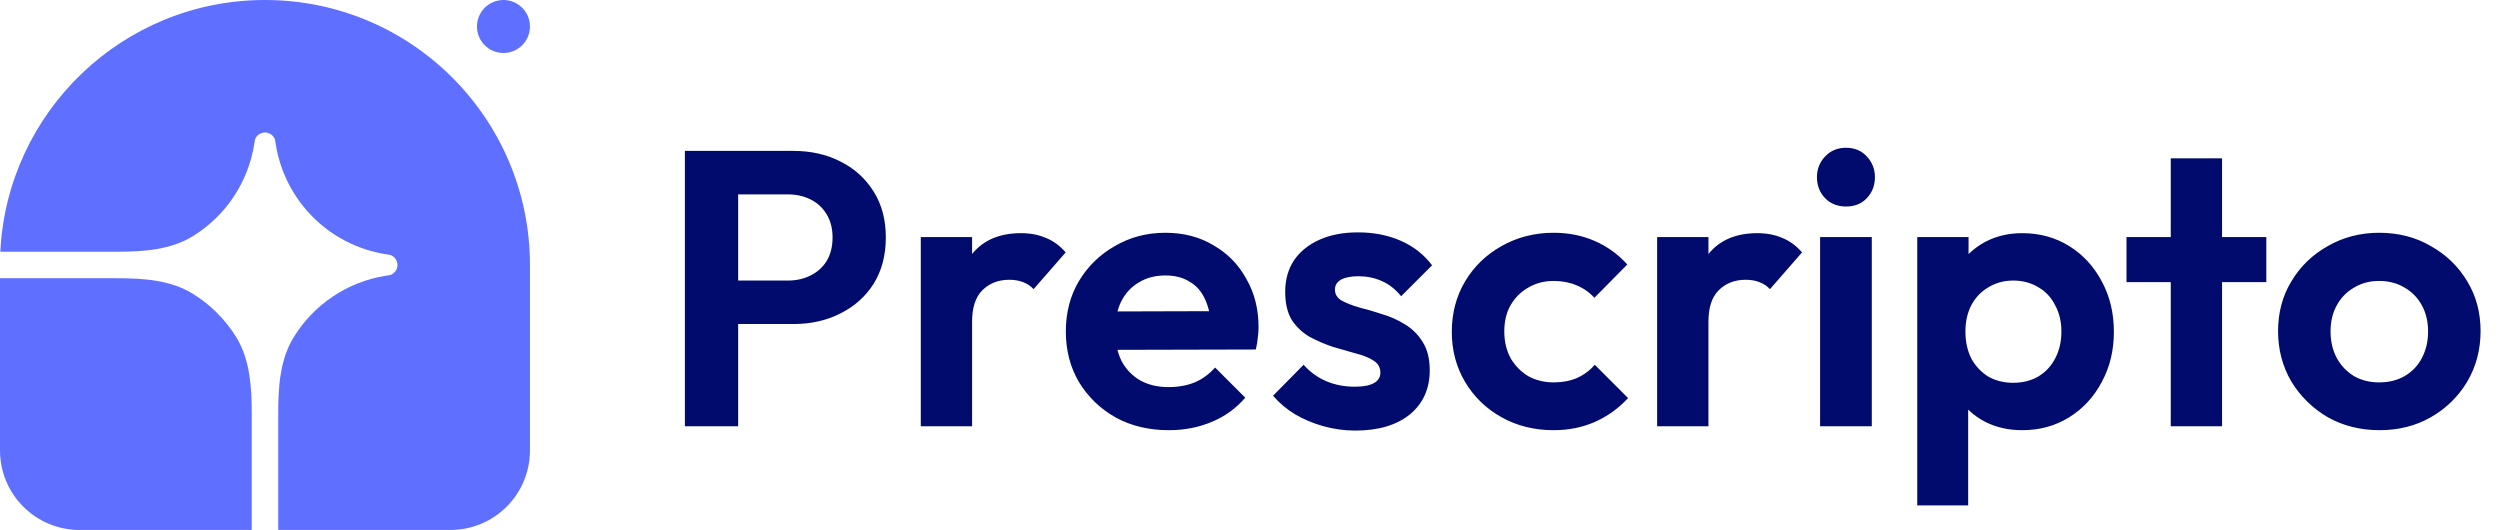
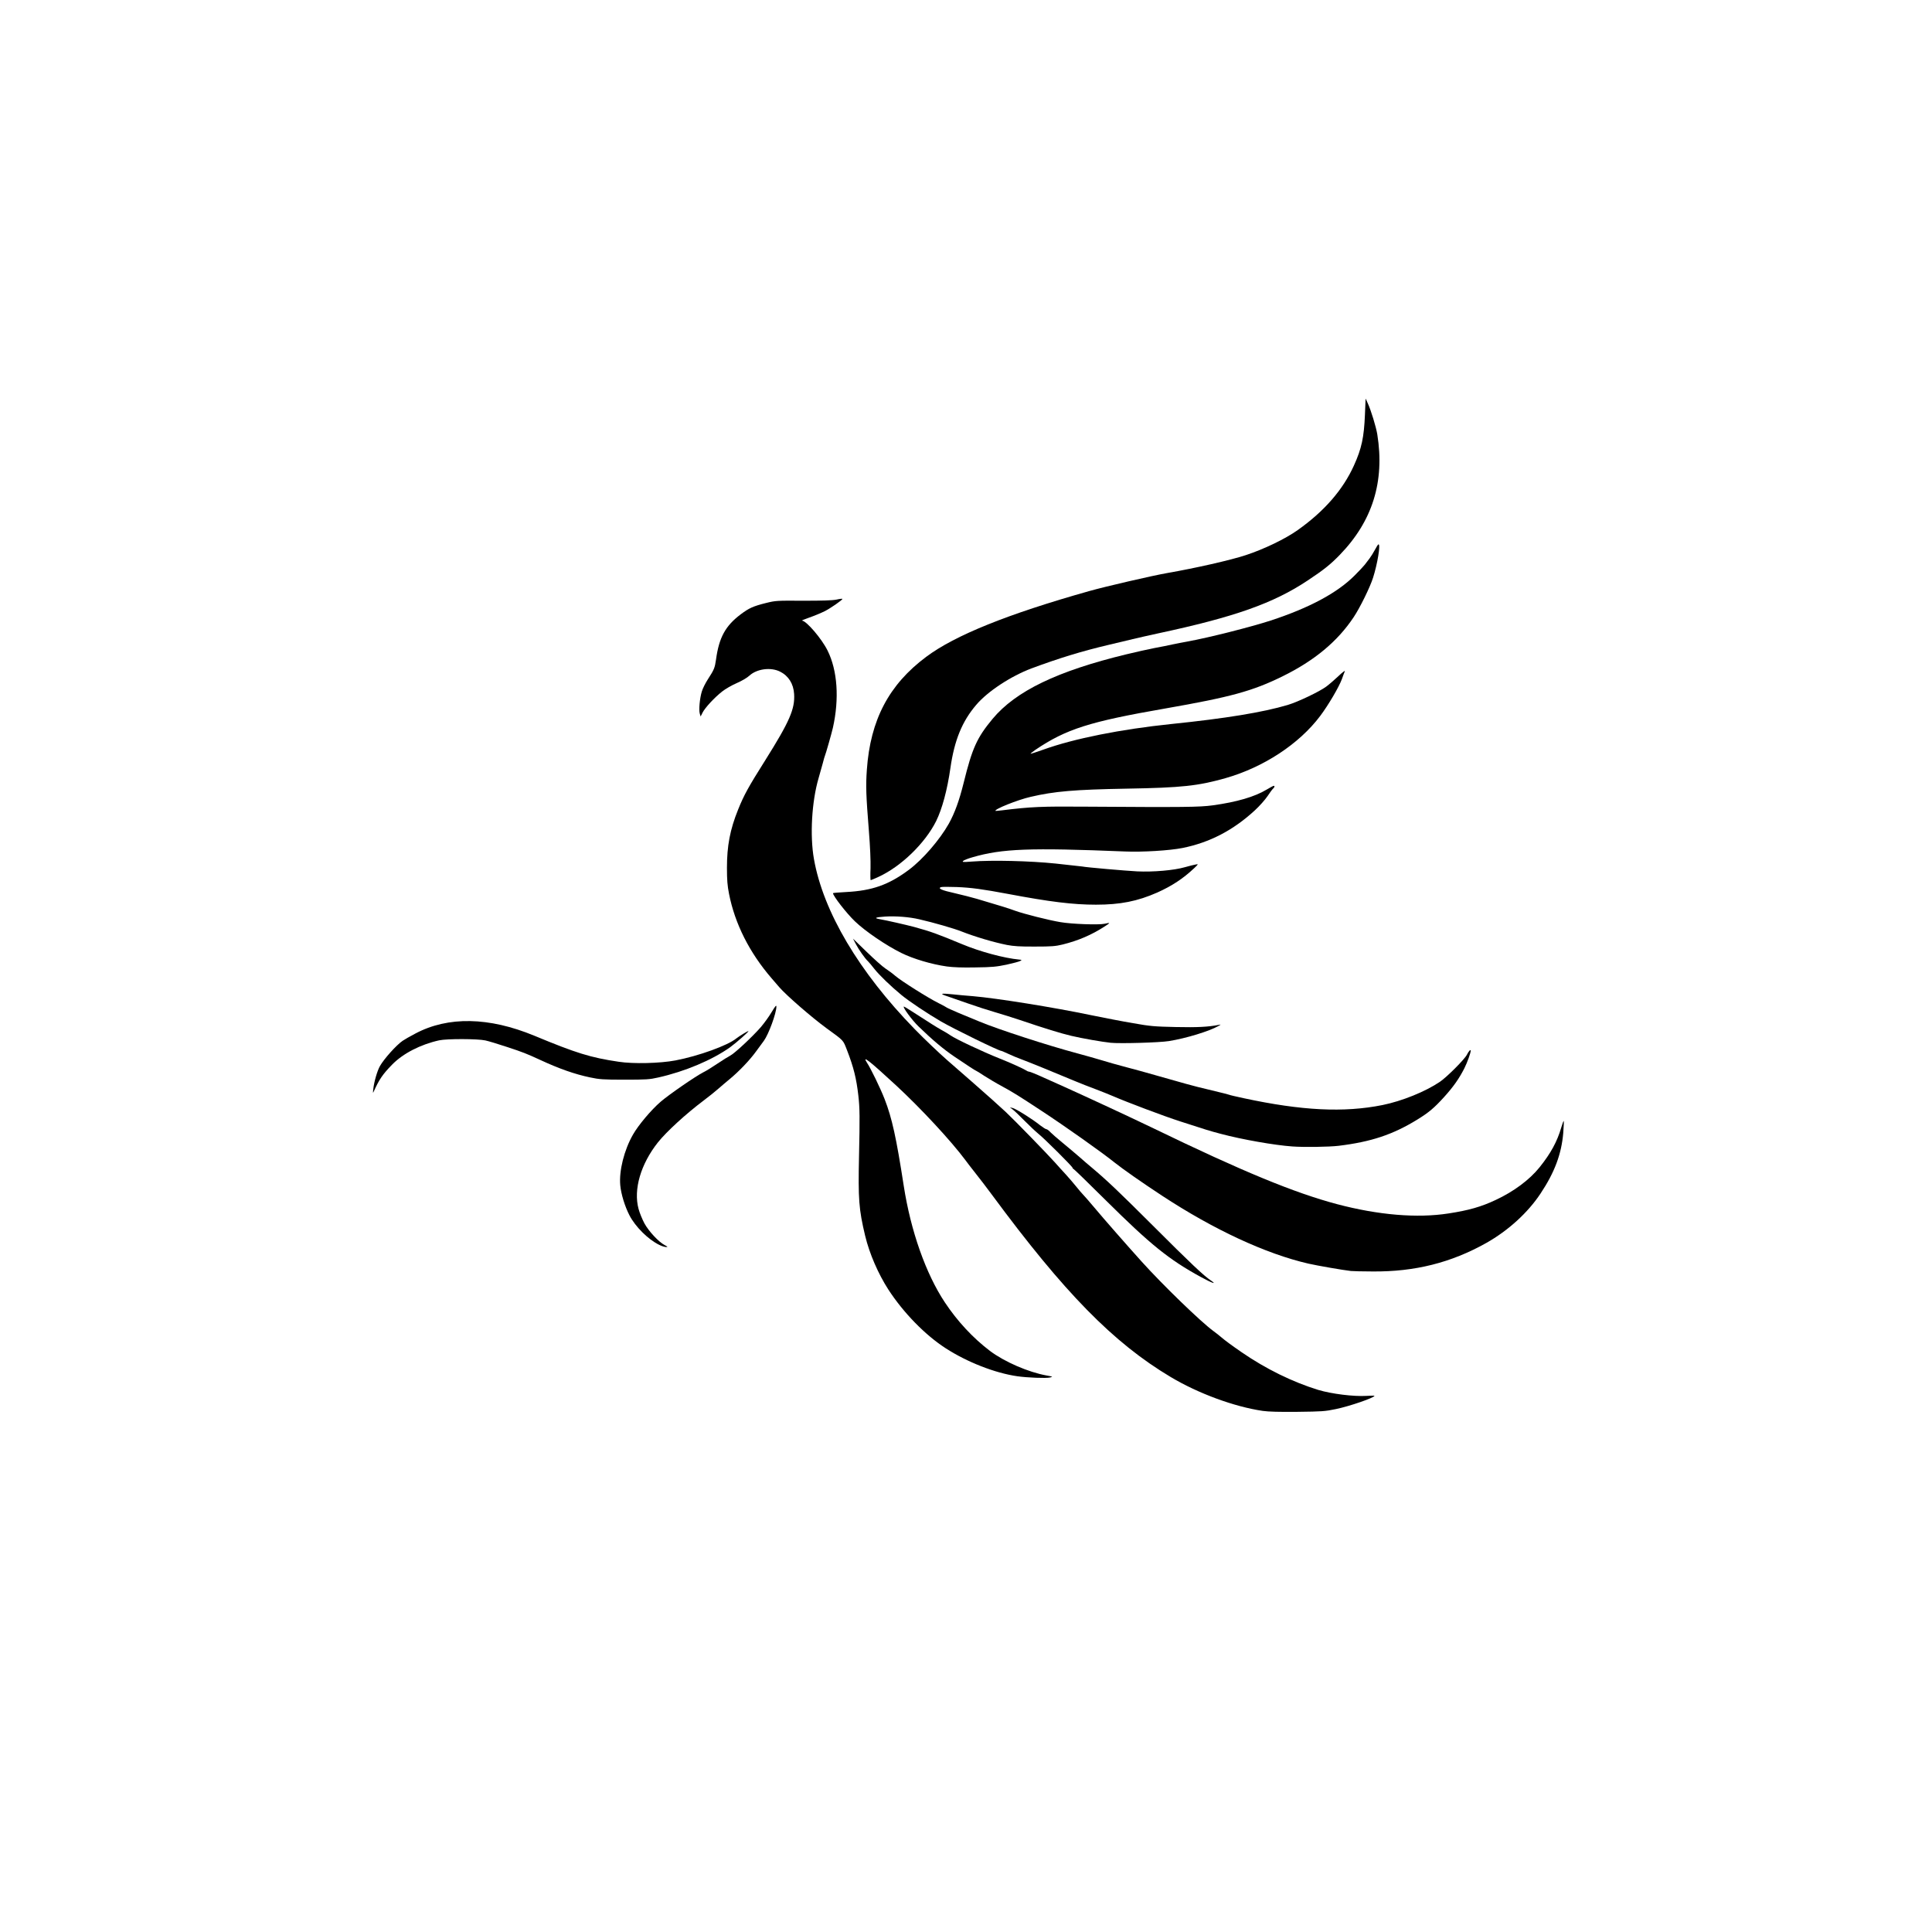
- <svg xmlns="http://www.w3.org/2000/svg" width="217" height="46" viewBox="0 0 217 46" fill="none">
-   <path d="M23 0C35.703 0 46 10.297 46 23V39.1C46 40.93 45.273 42.685 43.979 43.979C42.685 45.273 40.93 46 39.1 46H24.15V35.91C24.15 33.608 24.29 31.223 25.497 29.263C26.362 27.859 27.518 26.657 28.888 25.738C30.258 24.82 31.81 24.208 33.437 23.942L33.878 23.871C34.059 23.808 34.217 23.691 34.328 23.535C34.44 23.379 34.5 23.192 34.5 23C34.5 22.808 34.44 22.621 34.328 22.465C34.217 22.309 34.059 22.192 33.878 22.129L33.437 22.058C31.059 21.67 28.863 20.544 27.159 18.84C25.456 17.137 24.33 14.941 23.942 12.563L23.87 12.122C23.808 11.941 23.691 11.783 23.535 11.671C23.379 11.56 23.192 11.5 23 11.5C22.808 11.5 22.621 11.56 22.465 11.671C22.309 11.783 22.191 11.941 22.129 12.122L22.058 12.563C21.792 14.19 21.18 15.742 20.261 17.111C19.343 18.481 18.141 19.638 16.737 20.502C14.777 21.71 12.392 21.85 10.09 21.85H0.027C0.629 9.682 10.683 0 23 0Z" fill="#5F6FFF" />
-   <path d="M0 24.15H10.09C12.392 24.15 14.777 24.29 16.737 25.498C18.269 26.442 19.558 27.731 20.502 29.263C21.71 31.223 21.85 33.608 21.85 35.91V46H6.9C5.07 46 3.315 45.273 2.021 43.979C0.727 42.685 0 40.93 0 39.1L0 24.15ZM46 2.3C46 2.91 45.758 3.495 45.326 3.926C44.895 4.358 44.31 4.6 43.7 4.6C43.09 4.6 42.505 4.358 42.074 3.926C41.642 3.495 41.4 2.91 41.4 2.3C41.4 1.69 41.642 1.105 42.074 0.674C42.505 0.242 43.09 0 43.7 0C44.31 0 44.895 0.242 45.326 0.674C45.758 1.105 46 1.69 46 2.3Z" fill="#5F6FFF" />
-   <path d="M62.848 28.126V24.352H68.39C69.115 24.352 69.773 24.205 70.362 23.91C70.951 23.615 71.416 23.196 71.756 22.652C72.096 22.085 72.266 21.405 72.266 20.612C72.266 19.841 72.096 19.173 71.756 18.606C71.416 18.039 70.951 17.609 70.362 17.314C69.773 17.019 69.115 16.872 68.39 16.872H62.848V13.098H68.866C70.385 13.098 71.745 13.404 72.946 14.016C74.17 14.628 75.133 15.501 75.836 16.634C76.539 17.745 76.89 19.071 76.89 20.612C76.89 22.153 76.539 23.491 75.836 24.624C75.133 25.735 74.17 26.596 72.946 27.208C71.745 27.82 70.385 28.126 68.866 28.126H62.848ZM59.448 37V13.098H64.072V37H59.448ZM79.923 37V20.578H84.377V37H79.923ZM84.377 27.922L82.643 26.766C82.847 24.749 83.436 23.162 84.411 22.006C85.386 20.827 86.791 20.238 88.627 20.238C89.421 20.238 90.135 20.374 90.769 20.646C91.404 20.895 91.982 21.315 92.503 21.904L89.715 25.1C89.466 24.828 89.16 24.624 88.797 24.488C88.457 24.352 88.061 24.284 87.607 24.284C86.655 24.284 85.873 24.59 85.261 25.202C84.672 25.791 84.377 26.698 84.377 27.922ZM101.457 37.34C99.734 37.34 98.204 36.977 96.867 36.252C95.529 35.504 94.464 34.484 93.671 33.192C92.9 31.9 92.515 30.427 92.515 28.772C92.515 27.14 92.889 25.689 93.637 24.42C94.407 23.128 95.45 22.108 96.765 21.36C98.079 20.589 99.541 20.204 101.151 20.204C102.738 20.204 104.132 20.567 105.333 21.292C106.557 21.995 107.509 22.969 108.189 24.216C108.892 25.44 109.243 26.834 109.243 28.398C109.243 28.693 109.22 28.999 109.175 29.316C109.152 29.611 109.096 29.951 109.005 30.336L95.201 30.37V27.038L106.931 27.004L105.129 28.398C105.084 27.423 104.902 26.607 104.585 25.95C104.29 25.293 103.848 24.794 103.259 24.454C102.692 24.091 101.99 23.91 101.151 23.91C100.267 23.91 99.496 24.114 98.839 24.522C98.181 24.907 97.671 25.463 97.309 26.188C96.969 26.891 96.799 27.729 96.799 28.704C96.799 29.701 96.98 30.574 97.343 31.322C97.728 32.047 98.272 32.614 98.975 33.022C99.677 33.407 100.494 33.6 101.423 33.6C102.262 33.6 103.021 33.464 103.701 33.192C104.381 32.897 104.97 32.467 105.469 31.9L108.087 34.518C107.294 35.447 106.319 36.15 105.163 36.626C104.03 37.102 102.794 37.34 101.457 37.34ZM117.641 37.374C116.712 37.374 115.794 37.249 114.887 37C114.003 36.751 113.187 36.411 112.439 35.98C111.691 35.527 111.045 34.983 110.501 34.348L113.153 31.662C113.72 32.297 114.377 32.773 115.125 33.09C115.873 33.407 116.701 33.566 117.607 33.566C118.333 33.566 118.877 33.464 119.239 33.26C119.625 33.056 119.817 32.75 119.817 32.342C119.817 31.889 119.613 31.537 119.205 31.288C118.82 31.039 118.31 30.835 117.675 30.676C117.041 30.495 116.372 30.302 115.669 30.098C114.989 29.871 114.332 29.588 113.697 29.248C113.063 28.885 112.541 28.398 112.133 27.786C111.748 27.151 111.555 26.335 111.555 25.338C111.555 24.295 111.805 23.389 112.303 22.618C112.825 21.847 113.561 21.247 114.513 20.816C115.465 20.385 116.587 20.17 117.879 20.17C119.239 20.17 120.463 20.408 121.551 20.884C122.662 21.36 123.58 22.074 124.305 23.026L121.619 25.712C121.121 25.1 120.554 24.658 119.919 24.386C119.307 24.114 118.639 23.978 117.913 23.978C117.256 23.978 116.746 24.08 116.383 24.284C116.043 24.488 115.873 24.771 115.873 25.134C115.873 25.542 116.066 25.859 116.451 26.086C116.859 26.313 117.381 26.517 118.015 26.698C118.65 26.857 119.307 27.049 119.987 27.276C120.69 27.48 121.347 27.775 121.959 28.16C122.594 28.545 123.104 29.055 123.489 29.69C123.897 30.325 124.101 31.141 124.101 32.138C124.101 33.747 123.523 35.028 122.367 35.98C121.211 36.909 119.636 37.374 117.641 37.374ZM134.857 37.34C133.179 37.34 131.672 36.966 130.335 36.218C128.997 35.47 127.943 34.45 127.173 33.158C126.402 31.866 126.017 30.415 126.017 28.806C126.017 27.174 126.402 25.712 127.173 24.42C127.943 23.128 128.997 22.108 130.335 21.36C131.695 20.589 133.202 20.204 134.857 20.204C136.149 20.204 137.339 20.442 138.427 20.918C139.515 21.394 140.455 22.074 141.249 22.958L138.393 25.848C137.962 25.372 137.441 25.009 136.829 24.76C136.239 24.511 135.582 24.386 134.857 24.386C134.041 24.386 133.304 24.579 132.647 24.964C132.012 25.327 131.502 25.837 131.117 26.494C130.754 27.129 130.573 27.888 130.573 28.772C130.573 29.633 130.754 30.404 131.117 31.084C131.502 31.741 132.012 32.263 132.647 32.648C133.304 33.011 134.041 33.192 134.857 33.192C135.605 33.192 136.273 33.067 136.863 32.818C137.475 32.546 137.996 32.161 138.427 31.662L141.317 34.552C140.478 35.459 139.515 36.15 138.427 36.626C137.339 37.102 136.149 37.34 134.857 37.34ZM143.839 37V20.578H148.293V37H143.839ZM148.293 27.922L146.559 26.766C146.763 24.749 147.353 23.162 148.327 22.006C149.302 20.827 150.707 20.238 152.543 20.238C153.337 20.238 154.051 20.374 154.685 20.646C155.32 20.895 155.898 21.315 156.419 21.904L153.631 25.1C153.382 24.828 153.076 24.624 152.713 24.488C152.373 24.352 151.977 24.284 151.523 24.284C150.571 24.284 149.789 24.59 149.177 25.202C148.588 25.791 148.293 26.698 148.293 27.922ZM157.984 37V20.578H162.472V37H157.984ZM160.228 17.926C159.502 17.926 158.902 17.688 158.426 17.212C157.95 16.713 157.712 16.101 157.712 15.376C157.712 14.673 157.95 14.073 158.426 13.574C158.902 13.075 159.502 12.826 160.228 12.826C160.976 12.826 161.576 13.075 162.03 13.574C162.506 14.073 162.744 14.673 162.744 15.376C162.744 16.101 162.506 16.713 162.03 17.212C161.576 17.688 160.976 17.926 160.228 17.926ZM175.529 37.34C174.351 37.34 173.285 37.102 172.333 36.626C171.381 36.127 170.622 35.459 170.055 34.62C169.489 33.781 169.183 32.818 169.137 31.73V25.916C169.183 24.828 169.489 23.865 170.055 23.026C170.645 22.165 171.404 21.485 172.333 20.986C173.285 20.487 174.351 20.238 175.529 20.238C177.048 20.238 178.408 20.612 179.609 21.36C180.811 22.108 181.751 23.128 182.431 24.42C183.134 25.712 183.485 27.174 183.485 28.806C183.485 30.415 183.134 31.866 182.431 33.158C181.751 34.45 180.811 35.47 179.609 36.218C178.408 36.966 177.048 37.34 175.529 37.34ZM174.747 33.226C175.563 33.226 176.289 33.045 176.923 32.682C177.558 32.297 178.045 31.775 178.385 31.118C178.748 30.438 178.929 29.656 178.929 28.772C178.929 27.911 178.748 27.151 178.385 26.494C178.045 25.814 177.558 25.293 176.923 24.93C176.289 24.545 175.563 24.352 174.747 24.352C173.954 24.352 173.24 24.545 172.605 24.93C171.971 25.293 171.472 25.814 171.109 26.494C170.769 27.151 170.599 27.911 170.599 28.772C170.599 29.656 170.769 30.438 171.109 31.118C171.472 31.775 171.959 32.297 172.571 32.682C173.206 33.045 173.931 33.226 174.747 33.226ZM166.417 43.868V20.578H170.871V24.896L170.123 28.874L170.837 32.852V43.868H166.417ZM188.421 37V13.744H192.875V37H188.421ZM184.579 24.488V20.578H196.717V24.488H184.579ZM206.542 37.34C204.887 37.34 203.391 36.966 202.054 36.218C200.739 35.447 199.685 34.416 198.892 33.124C198.121 31.809 197.736 30.347 197.736 28.738C197.736 27.129 198.121 25.689 198.892 24.42C199.662 23.128 200.716 22.108 202.054 21.36C203.391 20.589 204.876 20.204 206.508 20.204C208.185 20.204 209.681 20.589 210.996 21.36C212.333 22.108 213.387 23.128 214.158 24.42C214.928 25.689 215.314 27.129 215.314 28.738C215.314 30.347 214.928 31.809 214.158 33.124C213.387 34.416 212.333 35.447 210.996 36.218C209.681 36.966 208.196 37.34 206.542 37.34ZM206.508 33.192C207.346 33.192 208.083 33.011 208.718 32.648C209.375 32.263 209.874 31.741 210.214 31.084C210.576 30.404 210.758 29.633 210.758 28.772C210.758 27.911 210.576 27.151 210.214 26.494C209.851 25.837 209.352 25.327 208.718 24.964C208.083 24.579 207.346 24.386 206.508 24.386C205.692 24.386 204.966 24.579 204.332 24.964C203.697 25.327 203.198 25.837 202.836 26.494C202.473 27.151 202.292 27.911 202.292 28.772C202.292 29.633 202.473 30.404 202.836 31.084C203.198 31.741 203.697 32.263 204.332 32.648C204.966 33.011 205.692 33.192 206.508 33.192Z" fill="#000B6D" />
+ <svg xmlns="http://www.w3.org/2000/svg" version="1.2" baseProfile="tiny-ps" width="1024px" height="1024px" viewBox="0 0 1024 1024" preserveAspectRatio="xMidYMid meet">
+   <g fill="#000000">
+     <path d="M669.25 747.80 c-15 -2.20 -34.10 -9.20 -48.75 -17.95 -30.35 -18.10 -56.35 -44.60 -94.75 -96.60 -2.45 -3.35 -6.40 -8.50 -8.75 -11.45 -2.35 -3 -4.70 -6 -5.20 -6.75 -7.60 -10.25 -23.70 -27.60 -37 -39.90 -14.05 -12.95 -18 -16.10 -15.35 -12 2.10 3.15 7.20 13.70 9.40 19.35 3.95 10.15 6.20 20.45 10.15 46 3.70 23.90 11.70 46.60 21.80 61.80 6.60 9.95 14.90 18.90 23.95 25.75 7.65 5.75 20.30 11.25 30 13 3.40 0.60 3.45 0.65 1.75 1.05 -2 0.50 -11.95 0.10 -17.25 -0.65 -11.85 -1.70 -26.55 -7.45 -37.95 -14.80 -10.95 -7.05 -22.45 -18.85 -30.45 -31.15 -5.40 -8.40 -10 -18.95 -12.30 -28.50 -3.35 -14 -3.75 -19.45 -3.25 -42.25 0.45 -20.55 0.40 -25.40 -0.35 -32 -1.05 -9.20 -2.50 -15.05 -6 -24.10 -2.20 -5.60 -1.45 -4.80 -11 -11.75 -7.90 -5.80 -21.20 -17.35 -24.95 -21.70 -0.70 -0.85 -2.50 -2.95 -4.05 -4.70 -11.70 -13.55 -19.45 -28.90 -22.55 -44.75 -0.85 -4.25 -1.10 -7.35 -1.10 -13.75 0 -11.65 1.60 -20.25 5.95 -31 3.05 -7.55 5.35 -11.80 14.35 -26.05 12.90 -20.55 15.80 -27.20 15.30 -35.15 -0.35 -5.40 -2.95 -9.55 -7.40 -11.80 -4.90 -2.50 -12.35 -1.55 -16.35 2.15 -1.25 1.15 -4 2.75 -6.75 3.95 -2.55 1.10 -6 3.10 -7.70 4.45 -4.10 3.25 -8.95 8.50 -10.30 11.10 l-1.05 2.10 -0.45 -1.50 c-0.60 -2 0 -8.30 1.10 -11.80 0.45 -1.55 1.90 -4.40 3.15 -6.35 3.40 -5.25 3.70 -6.05 4.35 -10.50 1.60 -11.70 4.95 -17.85 13.10 -24 4.40 -3.30 6.60 -4.30 13.40 -6 5.10 -1.25 5.65 -1.30 19.70 -1.20 10.35 0 15.40 -0.15 17.65 -0.60 1.75 -0.40 3.15 -0.55 3.15 -0.35 -0.05 0.60 -6.35 5 -9.50 6.55 -1.80 0.90 -5.40 2.40 -8 3.30 -2.60 0.90 -4.35 1.65 -3.90 1.65 2.30 0.10 10.40 9.55 13.50 15.80 5.30 10.60 6.30 25.60 2.85 41 -0.60 2.70 -3.90 14.25 -4.20 14.75 -0.10 0.15 -0.65 1.95 -1.15 4 -0.55 2.05 -1.55 5.65 -2.25 8 -3.60 12.30 -4.65 30.35 -2.45 42.75 4.90 27.90 23.90 59.95 53.40 90.20 5.20 5.35 13.05 12.80 17.45 16.65 4.40 3.85 10.25 8.95 12.95 11.30 8 7 14.60 12.90 17.90 16 4.50 4.20 22 22.20 26.15 26.85 1.40 1.55 3.95 4.45 5.80 6.40 1.80 2 4.25 4.85 5.45 6.35 1.20 1.50 2.75 3.35 3.45 4.05 0.70 0.70 3.45 3.85 6.05 6.95 4.75 5.70 16.90 19.55 24.95 28.50 11.25 12.50 31.55 32.15 38.20 37 1.30 0.95 3.25 2.45 4.25 3.35 2 1.70 5.30 4.15 10.60 7.80 12.90 8.90 27.10 15.85 40.75 20.05 7.05 2.10 18.70 3.55 25.40 3.15 2.40 -0.15 4.35 -0.15 4.35 -0.05 0 1 -13.20 5.55 -20.50 7.05 -5.70 1.20 -7.45 1.30 -20.25 1.45 -9.65 0.10 -15.40 -0.05 -18.50 -0.50z" />
+     <path d="M636.50 676.85 c-16.95 -9.25 -26.75 -17.20 -50.40 -40.65 -9.25 -9.20 -17 -16.70 -17.20 -16.70 -0.20 0 -0.40 -0.25 -0.40 -0.50 0 -0.65 -15.05 -15.65 -18.40 -18.30 -1.30 -1.05 -4.50 -4.10 -7.10 -6.70 -2.60 -2.65 -5.40 -5.35 -6.25 -5.95 l-1.50 -1.10 1.45 0.30 c1.65 0.35 10.55 5.90 14.55 9.15 1.50 1.15 3 2.10 3.35 2.10 0.40 0 1.40 0.75 2.20 1.65 0.85 0.85 3.75 3.40 6.45 5.60 2.70 2.20 6.70 5.60 8.90 7.50 2.20 1.95 5.05 4.40 6.40 5.50 8.15 6.85 14.35 12.75 32.45 30.80 20.25 20.25 27 26.60 30.75 29.10 3.60 2.45 0.60 1.40 -5.25 -1.80z" />
+     <path d="M716 673.65 c-4.10 -0.45 -17.65 -2.80 -22.50 -3.90 -22.60 -5.20 -50.05 -17.95 -77.50 -35.95 -10.65 -7 -20.75 -14.05 -25.20 -17.60 -6.70 -5.40 -26.35 -19.30 -38.80 -27.45 -11.85 -7.80 -15.20 -9.90 -20.65 -12.85 -3.10 -1.65 -7.45 -4.25 -9.70 -5.70 -2.25 -1.50 -4.20 -2.70 -4.35 -2.70 -0.25 0 -5.10 -3.15 -11.50 -7.50 -5.70 -3.85 -11.70 -8.90 -18.95 -15.95 -3.40 -3.25 -8.75 -10.55 -7.75 -10.55 0.25 0 4 2.35 8.30 5.15 4.35 2.85 9.45 6.05 11.35 7.10 1.95 1.05 4.20 2.40 5 3 2.65 1.90 17.10 8.70 26 12.25 5.45 2.15 12.75 5.45 13.95 6.25 0.55 0.40 1.35 0.75 1.75 0.75 0.40 0 3.80 1.35 7.50 3.05 3.75 1.70 8.70 3.90 11.05 4.95 11.55 5.20 36.65 16.85 47.50 22.10 46.95 22.75 74.60 34.15 97.25 40.15 21.80 5.75 42.35 7.50 59 4.90 10.75 -1.65 17.25 -3.50 25 -7.15 9.55 -4.45 17.90 -10.65 23.25 -17.30 5.95 -7.40 9.35 -13.70 11.50 -21.10 0.60 -2.05 1.20 -3.60 1.30 -3.45 0.15 0.10 0 3 -0.25 6.40 -0.95 11.10 -4.55 20.80 -12 32 -6.75 10.20 -17.10 19.65 -28.80 26.25 -18.60 10.45 -37.85 15.30 -60.20 15.10 -5.40 0 -10.60 -0.15 -11.55 -0.25z" />
+     <path d="M349.40 659.80 c-5.85 -2.85 -12.60 -9.55 -15.75 -15.60 -2.45 -4.75 -4.45 -11.20 -4.90 -16 -0.70 -7.65 2.05 -18.65 6.75 -26.85 2.80 -4.95 9.65 -13.10 14.65 -17.40 4.35 -3.75 18.40 -13.45 22.60 -15.60 1.40 -0.65 4.75 -2.75 7.50 -4.60 2.75 -1.85 5.80 -3.75 6.80 -4.25 2.35 -1.20 11.90 -10.15 16.20 -15.10 1.80 -2.10 4.40 -5.70 5.75 -8 2 -3.30 2.50 -3.85 2.50 -2.85 0 3.45 -4.10 14.60 -6.60 18.05 -0.70 0.90 -2.55 3.45 -4.15 5.65 -3.40 4.70 -9.10 10.65 -13.95 14.65 -1.90 1.55 -4.75 4 -6.30 5.35 -1.60 1.40 -4.95 4.10 -7.50 6 -9.50 7.15 -19.80 16.60 -24.30 22.25 -9.10 11.50 -13.05 24.95 -10.25 35.25 0.60 2.25 2.05 5.70 3.15 7.75 2.30 4.15 7.50 9.75 10.65 11.40 1.75 0.95 1.85 1.05 0.75 1.05 -0.70 0 -2.30 -0.50 -3.60 -1.15z" />
+     <path d="M685 607.65 c-9.35 -0.65 -26.55 -3.65 -38 -6.70 -5.55 -1.45 -8.15 -2.25 -21.50 -6.60 -8.70 -2.80 -28.40 -10.25 -35.30 -13.25 -1.95 -0.85 -6.20 -2.55 -9.50 -3.80 -3.25 -1.20 -8.20 -3.15 -10.95 -4.30 -11.30 -4.75 -24.75 -10.20 -28.25 -11.50 -2.05 -0.75 -5.25 -2.05 -7.10 -2.95 -1.85 -0.85 -3.50 -1.55 -3.65 -1.55 -1.35 0 -25 -11.55 -32 -15.60 -7.05 -4.10 -16.95 -10.70 -21 -14.05 -5.60 -4.60 -11.80 -10.60 -14.35 -13.85 -1.40 -1.80 -2.90 -3.60 -3.35 -4 -1.55 -1.40 -4.95 -6.25 -6.45 -9.15 l-1.50 -2.85 7.30 7.05 c4 3.90 8.45 7.85 9.85 8.75 1.40 0.90 3.80 2.65 5.30 3.95 3.20 2.75 17.65 11.85 22.95 14.45 2.05 1 3.95 2.05 4.25 2.30 0.30 0.25 3.25 1.55 6.50 2.95 3.30 1.35 8.25 3.40 11 4.55 9.85 4.10 36.15 12.65 51.75 16.80 4.55 1.25 10.50 2.90 13.25 3.75 2.75 0.85 7.80 2.30 11.25 3.20 3.45 0.90 8.85 2.35 12 3.25 13.95 3.90 16.55 4.65 21.25 6 2.75 0.80 8.90 2.35 13.65 3.45 4.75 1.15 8.85 2.15 9.10 2.30 0.20 0.15 3.65 0.95 7.60 1.80 30.85 6.65 53.20 7.75 73.65 3.65 10.35 -2.10 22.70 -7.10 30.40 -12.30 3.75 -2.55 13.10 -11.90 14.35 -14.40 0.95 -1.90 2 -3 2 -2.10 0 1.20 -1.80 6.20 -3.35 9.30 -2.70 5.35 -5.85 9.85 -10.70 15.20 -5.15 5.70 -8.20 8.30 -14.25 12 -13 8 -24.50 11.80 -41.70 13.90 -5.10 0.60 -18.30 0.80 -24.50 0.35z" />
+     <path d="M197.85 577.25 c0.40 -3.80 2.10 -9.75 3.55 -12.25 2.20 -3.85 8.65 -11.05 12 -13.35 0.95 -0.65 3.95 -2.40 6.75 -3.85 17.35 -9.20 39 -8.80 63.05 1.15 22.25 9.25 29.85 11.60 44.70 13.80 7.75 1.20 21.95 0.85 30.10 -0.70 12.30 -2.35 27.75 -7.95 32.25 -11.65 1.45 -1.15 5.90 -3.90 6.40 -3.90 0.65 0 -6.35 6.15 -9.65 8.55 -9.55 6.80 -24.05 12.90 -38.15 16.05 -4.60 1.05 -6.40 1.15 -17.85 1.15 -11.40 0 -13.30 -0.15 -18.25 -1.20 -8.10 -1.70 -16.25 -4.55 -26.50 -9.30 -7.05 -3.25 -9.20 -4.10 -17.25 -6.75 -4.80 -1.60 -10.10 -3.20 -11.75 -3.55 -4 -0.90 -20.40 -0.95 -24.50 -0.05 -9.90 2.20 -19.15 6.95 -24.95 12.90 -4.95 5.05 -6.90 7.95 -9.70 14.20 -0.45 1.05 -0.50 0.85 -0.25 -1.25z" />
+     <path d="M588.75 552.70 c-4.45 -0.45 -15.35 -2.35 -21 -3.70 -5.85 -1.40 -13.65 -3.80 -27.10 -8.35 -3.60 -1.20 -9.60 -3.10 -13.25 -4.15 -3.65 -1.05 -10.25 -3.20 -14.65 -4.75 -4.40 -1.55 -9.10 -3.20 -10.50 -3.65 -4.50 -1.45 -3.80 -1.75 2.55 -1.10 2.70 0.30 7.65 0.75 10.95 1 12.40 1.05 42.70 5.90 62.50 10.05 6.60 1.35 16.60 3.30 22.25 4.25 9.30 1.65 11.40 1.80 22.75 2.05 11.40 0.25 17.10 -0.05 22.75 -1.15 1.25 -0.25 1.25 -0.25 -0.10 0.55 -4.90 2.80 -17.25 6.60 -26.40 8.05 -5 0.80 -25.65 1.40 -30.75 0.90z" />
+     <path d="M501.85 512.25 c-8.15 -1.15 -17.85 -4.05 -24.10 -7.15 -8.10 -4 -19.15 -11.50 -24.65 -16.80 -4.35 -4.15 -11.60 -13.45 -11.60 -14.90 0 -0.15 3.10 -0.40 6.90 -0.60 13.85 -0.70 22.60 -3.80 33.35 -11.80 7.30 -5.45 16.30 -15.85 21.15 -24.45 3.15 -5.70 5.50 -12.15 7.85 -21.60 4.55 -18.45 7.05 -23.95 15.35 -33.95 12.30 -14.75 34.35 -25.35 70.90 -34.20 5.10 -1.25 11.75 -2.70 14.75 -3.30 3.05 -0.55 7.55 -1.45 10 -2 2.50 -0.50 5.95 -1.20 7.75 -1.50 11.45 -2.10 33.35 -7.65 44 -11.10 20.55 -6.75 35.30 -14.65 44.50 -23.90 2.35 -2.35 4.75 -4.90 5.40 -5.75 0.60 -0.80 1.75 -2.35 2.55 -3.35 0.75 -1 2.05 -3.10 2.85 -4.60 0.80 -1.55 1.60 -2.80 1.85 -2.80 1.15 0 -0.55 10.30 -2.90 17.70 -1.60 5.05 -6.95 15.95 -10.30 20.95 -8.55 12.85 -20.80 23 -37.55 31.25 -16 7.90 -27.60 11.05 -62.20 17.10 -40.30 7 -52.60 10.90 -68.95 21.95 -1.65 1.15 -2.75 2.05 -2.45 2.05 0.30 0 3.35 -1 6.75 -2.20 16.20 -5.85 41.15 -10.80 67.70 -13.55 28.80 -2.95 48.60 -6.20 61.75 -10.10 5.50 -1.65 16.90 -7.10 20.45 -9.75 1.55 -1.15 4.45 -3.65 6.50 -5.60 2.05 -1.95 3.55 -3.10 3.35 -2.55 -0.25 0.55 -0.95 2.40 -1.55 4.15 -1.60 4.30 -7.15 13.75 -11.50 19.55 -11.20 14.90 -30.05 27.25 -50.25 33 -14.55 4.10 -23.05 5.05 -52.25 5.55 -27.70 0.50 -38.40 1.40 -51 4.35 -6.85 1.55 -19.55 6.65 -18.60 7.45 0.05 0.05 1.55 -0.10 3.35 -0.30 15.45 -1.90 20.80 -2.15 45 -1.95 51.65 0.35 59.75 0.25 66.75 -0.70 12.80 -1.75 22.30 -4.55 28.60 -8.35 1.85 -1.10 3.50 -2 3.75 -2 0.65 0 0.45 0.85 -0.35 1.50 -0.40 0.35 -1.75 2.15 -2.95 4 -1.25 1.85 -4.25 5.25 -6.70 7.50 -11.45 10.55 -23.90 17.05 -38.35 19.95 -6.70 1.35 -21.25 2.25 -30.50 1.85 -50.60 -2.05 -65.05 -1.50 -80.75 3.05 -2.35 0.65 -4.60 1.55 -5 1.95 -0.65 0.65 -0.15 0.70 4.50 0.35 10.85 -0.85 30.85 -0.35 44.50 1.05 7 0.75 13.30 1.45 14 1.55 2.50 0.50 22.80 2.25 29.25 2.60 8.50 0.40 19.45 -0.55 25.20 -2.20 2.35 -0.65 5 -1.35 5.80 -1.45 1.50 -0.30 1.50 -0.25 -0.75 1.90 -5.90 5.55 -11.80 9.45 -19.60 12.95 -10.55 4.65 -19.60 6.45 -32.55 6.45 -12.10 0 -24.35 -1.50 -46.85 -5.75 -13.05 -2.45 -19.30 -3.30 -26.85 -3.60 -4.15 -0.15 -7.95 -0.15 -8.45 0.05 -1.80 0.70 0.50 1.70 7.30 3.20 3.70 0.85 9 2.20 11.75 3 11.40 3.35 17.20 5.15 20.40 6.35 4.40 1.60 17.80 5 23.90 6 6 1.05 20.45 1.55 23.45 0.85 1.20 -0.30 2.30 -0.45 2.40 -0.35 0.10 0.10 -1 0.95 -2.50 1.85 -6.90 4.45 -13.90 7.45 -22.15 9.50 -3.90 0.95 -5.85 1.10 -14.75 1.10 -7.90 0.05 -11.30 -0.20 -14.75 -0.85 -7.05 -1.40 -17.15 -4.40 -24.10 -7.15 -3.85 -1.55 -14.75 -4.70 -22.40 -6.45 -5.30 -1.25 -12.45 -1.80 -18.10 -1.45 -5.10 0.35 -6.15 0.80 -3.05 1.35 4 0.70 14.05 3 18.40 4.15 8.95 2.45 12.35 3.70 25.35 9.10 9.55 4 22.35 7.45 30.40 8.20 1.45 0.15 1.45 0.20 0.45 0.75 -0.60 0.35 -3.85 1.20 -7.25 1.95 -5.30 1.10 -7.65 1.35 -16.45 1.45 -6.90 0.15 -11.85 -0.05 -15.15 -0.50z" />
+     <path d="M461.40 460.15 c0.10 -4 -0.20 -11.30 -0.85 -19.40 -1.55 -19.50 -1.70 -24.25 -1.10 -32.75 1.85 -26.45 11.70 -45.15 31.50 -59.90 15.25 -11.40 43.20 -22.65 86.30 -34.80 8.65 -2.45 33.55 -8.20 41.25 -9.55 15.45 -2.70 33.50 -6.80 41.75 -9.50 9.75 -3.20 21.05 -8.65 27.65 -13.35 14 -9.95 23.90 -21.30 29.70 -34.15 4.10 -9 5.35 -14.95 5.85 -27 l0.35 -8.50 1.15 2.50 c1.70 3.70 4.40 12.50 5.05 16.50 4 25.05 -2.55 46 -19.95 63.90 -4.85 5 -8.45 7.90 -17 13.55 -18.10 12.05 -38.70 19.35 -79.45 28.05 -4.50 1 -10.45 2.30 -13.25 3 -2.80 0.65 -8.45 2 -12.60 3 -14.60 3.45 -26.45 7.10 -41 12.50 -11 4.15 -23.20 12.15 -29.30 19.30 -7.50 8.75 -11.60 18.80 -13.70 33.45 -1.70 11.85 -4.40 21.75 -7.60 28.25 -5.90 11.75 -18.55 24 -30.50 29.50 -2.10 0.95 -3.95 1.75 -4.15 1.75 -0.20 0 -0.25 -2.85 -0.10 -6.35z" />
+   </g>
</svg>
